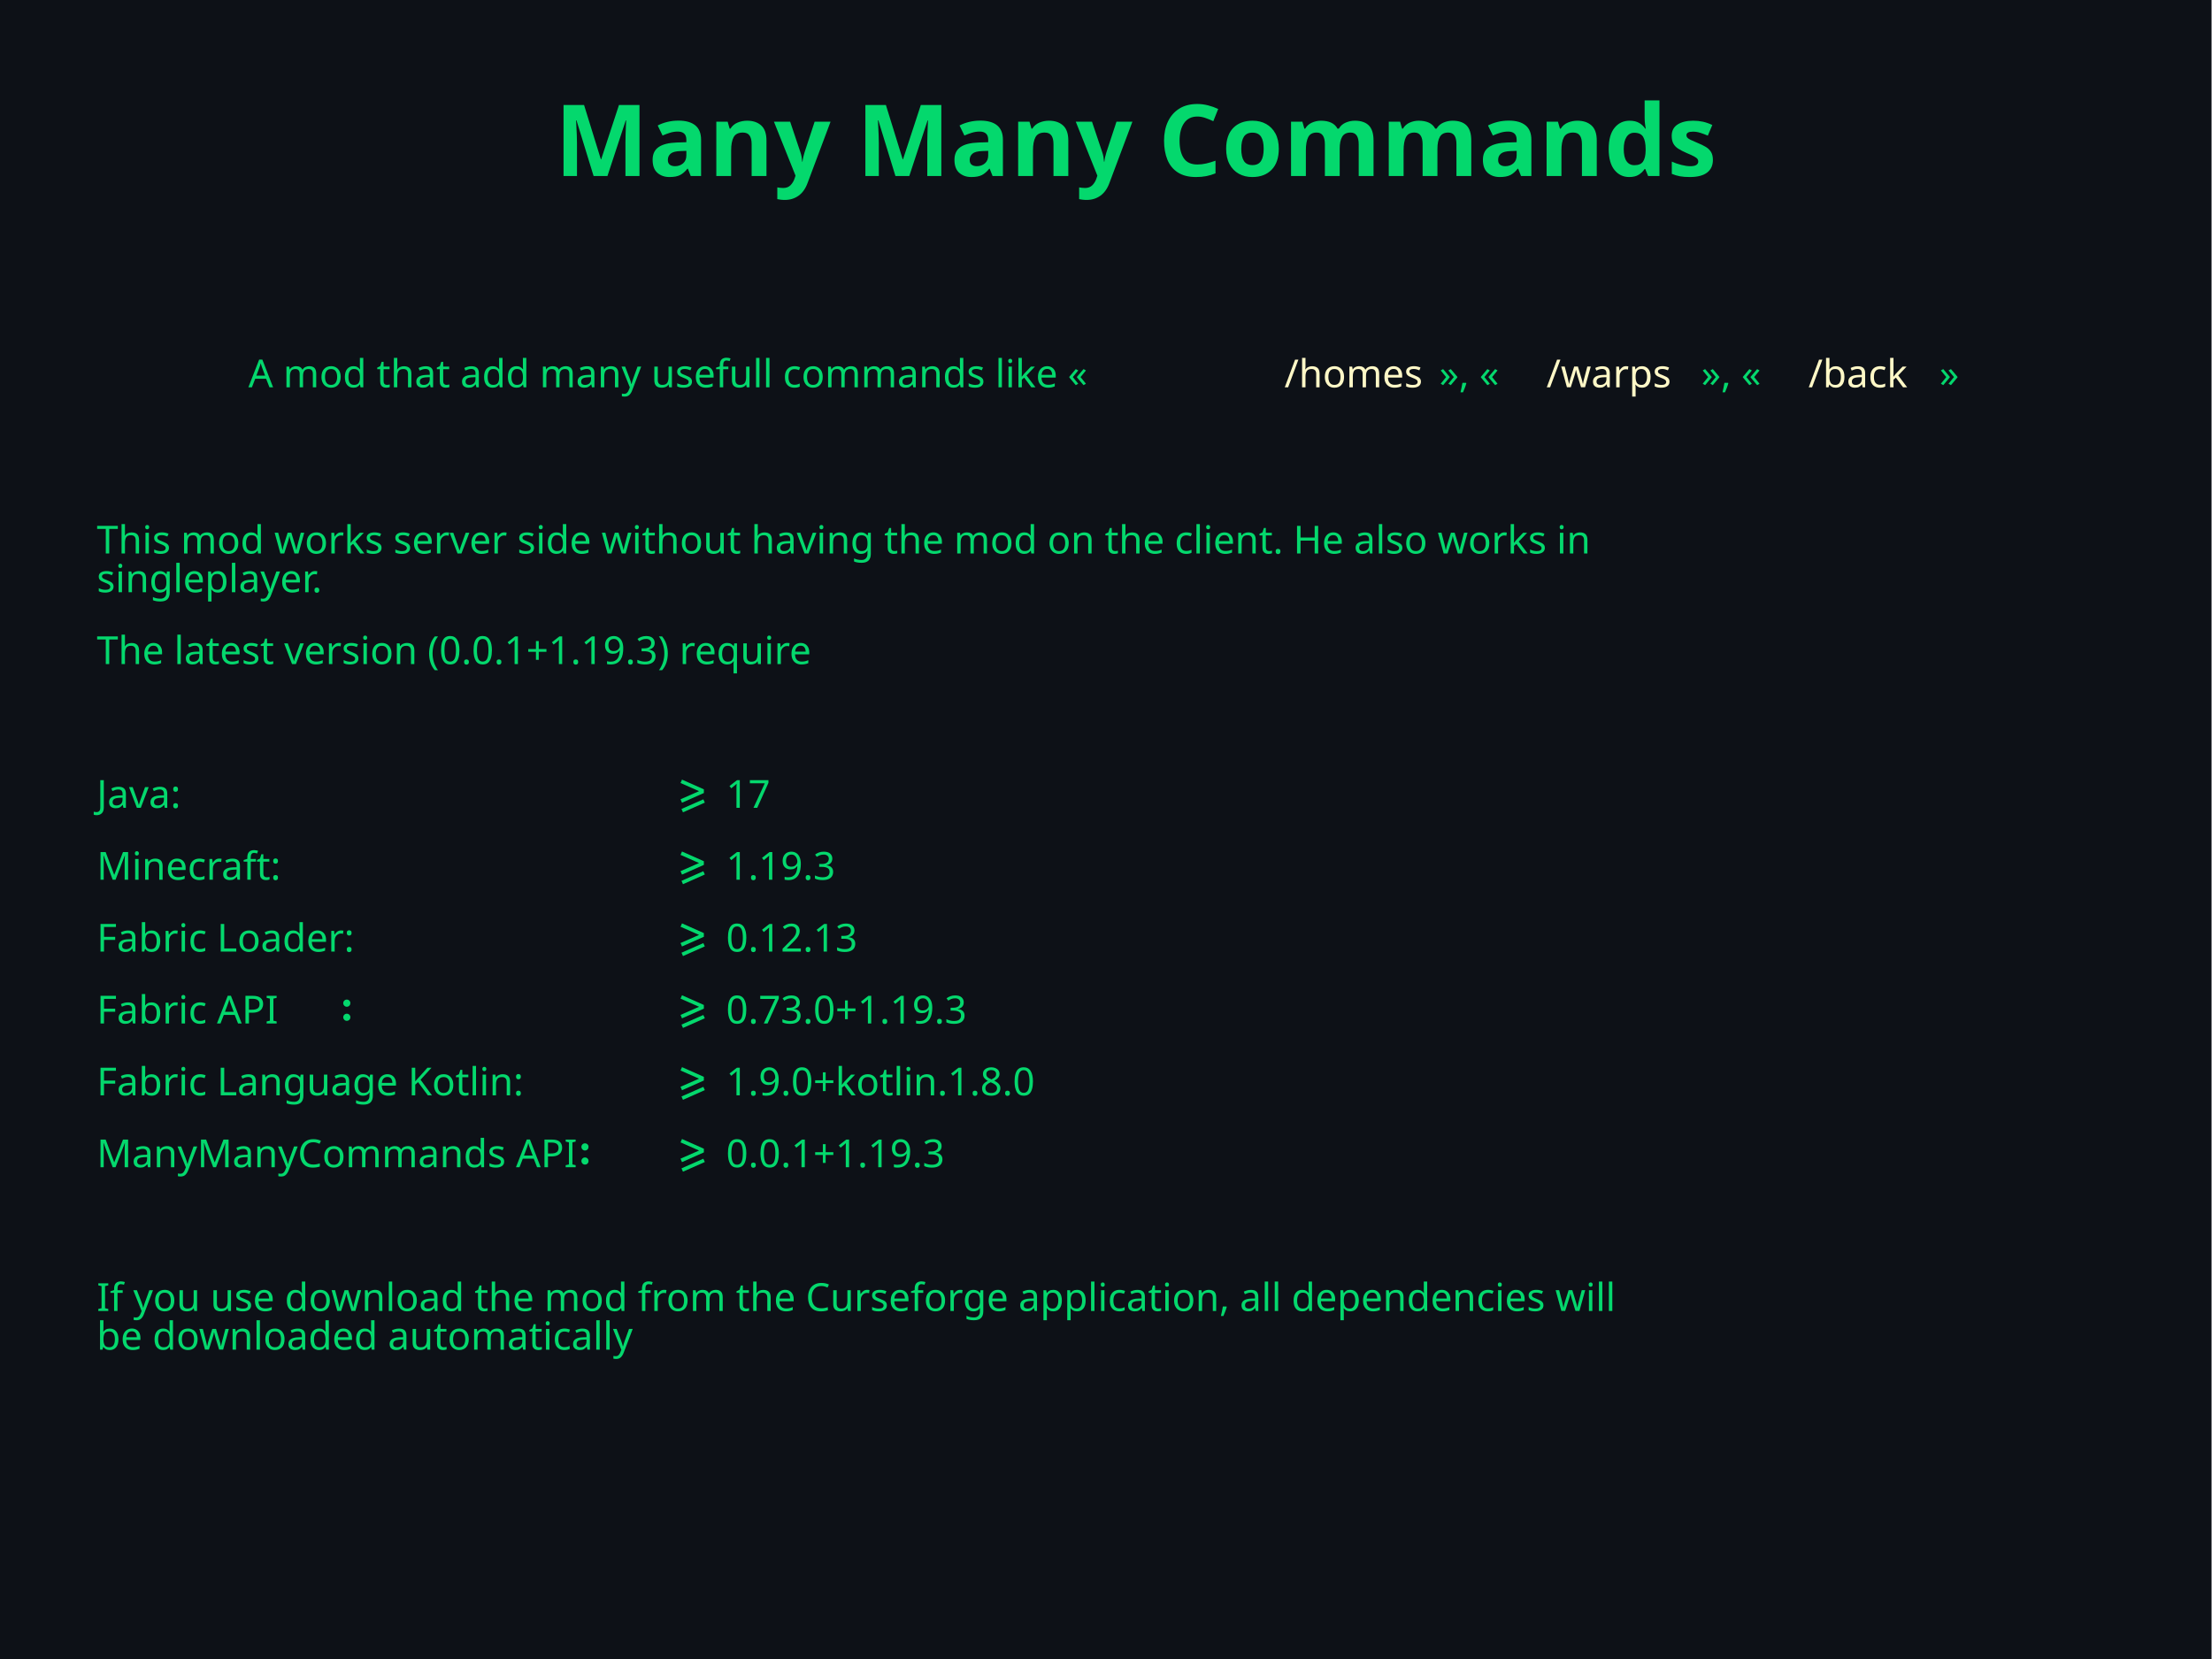
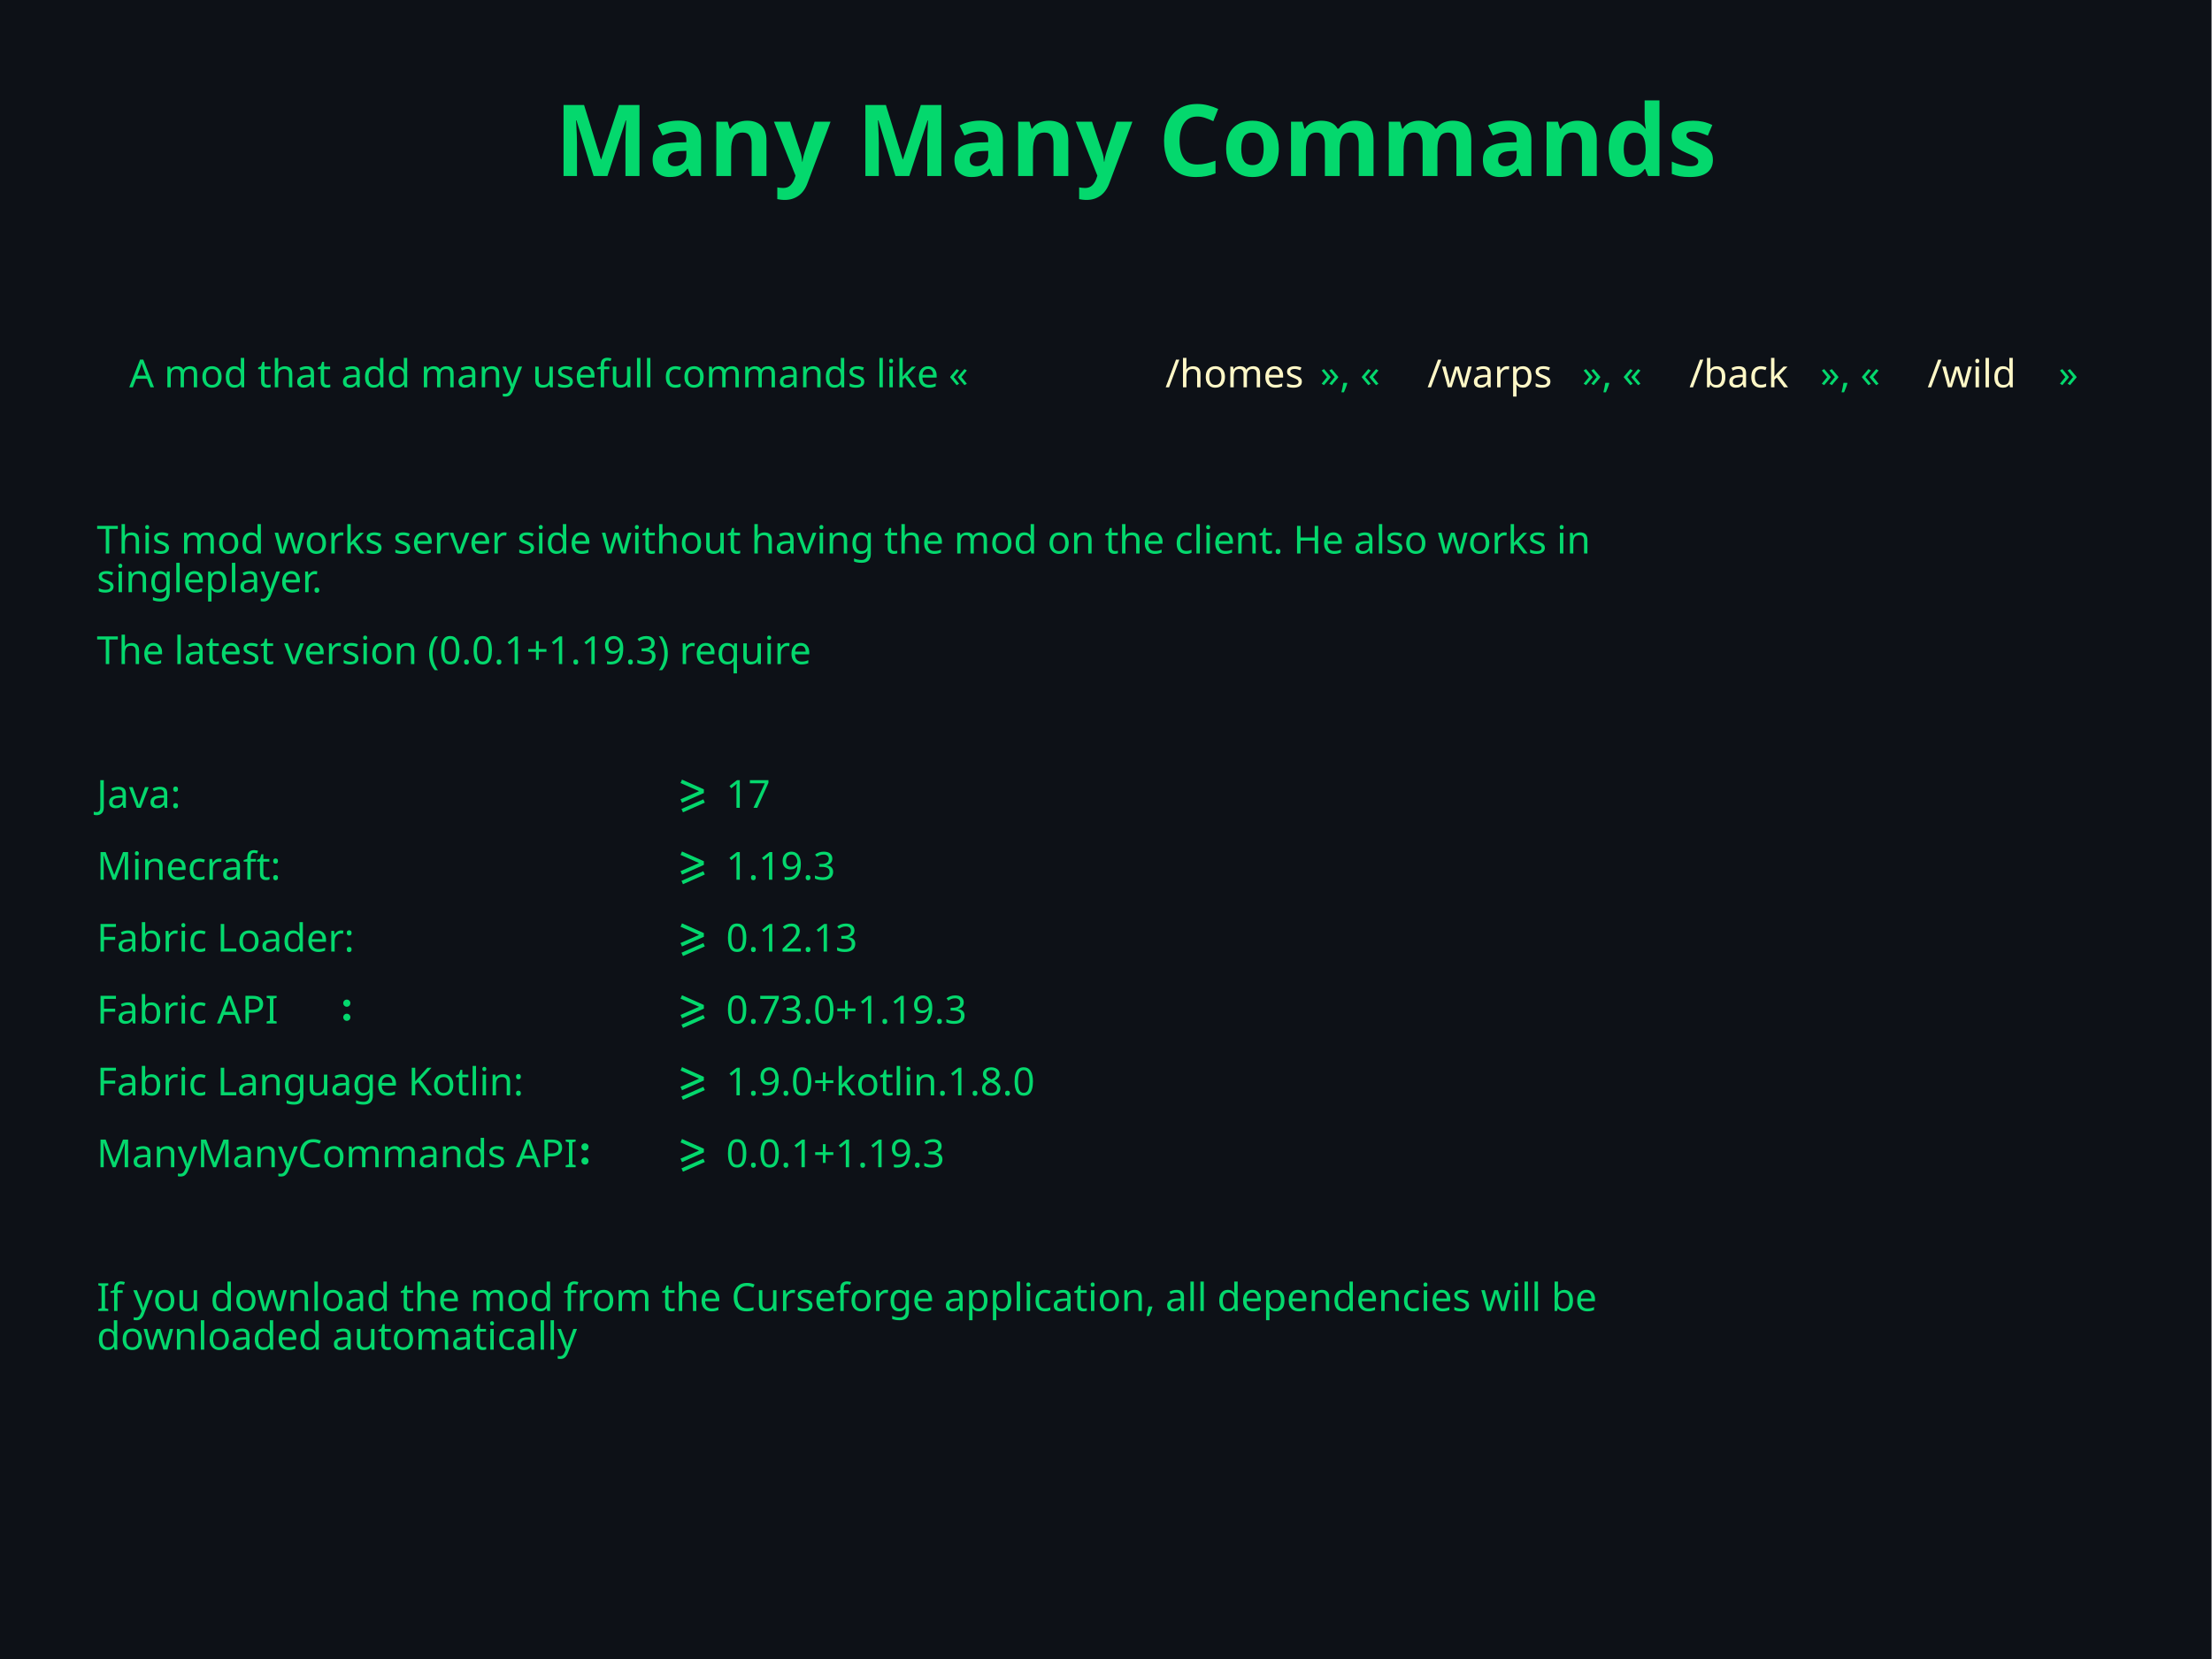
<svg xmlns="http://www.w3.org/2000/svg" width="100%" height="100%" viewBox="0 0 3334 2500" version="1.1" xml:space="preserve" style="fill-rule:evenodd;clip-rule:evenodd;stroke-linejoin:round;stroke-miterlimit:2;">
  <rect id="dark" x="0" y="-416.667" width="3333.33" height="18750" style="fill:#0d1117;" />
  <g transform="matrix(4.16667,0,0,4.16667,-20.8333,-540.289)">
    <text x="40px" y="329.892px" style="font-family:'FiraCode-Medium', 'Fira Code';font-weight:500;font-size:14px;fill:#04d86d;">This mod works server side without having the mod on the client. He also works in</text>
    <text x="40px" y="343.892px" style="font-family:'FiraCode-Medium', 'Fira Code';font-weight:500;font-size:14px;fill:#04d86d;">singleplayer.</text>
    <text x="40px" y="369.892px" style="font-family:'FiraCode-Medium', 'Fira Code';font-weight:500;font-size:14px;fill:#04d86d;">The latest version (0.0.1+1.19.3) require</text>
    <g transform="matrix(14,0,0,14,246.769,421.892)" />
    <g transform="matrix(14,0,0,14,246.769,421.892)" />
    <g transform="matrix(14,0,0,14,255.385,421.892)">
      <path d="M-0.301,-0.221l0.479,-0.21l-0.479,-0.211l0.038,-0.087l0.565,0.251l0,0.095l-0.565,0.251l-0.038,-0.089Zm0.025,0.25l0.564,-0.248l0.039,0.084l-0.565,0.251l-0.038,-0.087Z" style="fill:#04d86d;fill-rule:nonzero;" />
    </g>
    <g transform="matrix(14,0,0,14,255.385,421.892)" />
    <text x="40px" y="421.892px" style="font-family:'FiraCode-Medium', 'Fira Code';font-weight:500;font-size:14px;fill:#04d86d;">Java:                   <tspan x="264px " y="421.892px "> </tspan>17</text>
    <g transform="matrix(14,0,0,14,246.769,447.892)" />
    <g transform="matrix(14,0,0,14,246.769,447.892)" />
    <g transform="matrix(14,0,0,14,255.385,447.892)">
      <path d="M-0.301,-0.221l0.479,-0.21l-0.479,-0.211l0.038,-0.087l0.565,0.251l0,0.095l-0.565,0.251l-0.038,-0.089Zm0.025,0.25l0.564,-0.248l0.039,0.084l-0.565,0.251l-0.038,-0.087Z" style="fill:#04d86d;fill-rule:nonzero;" />
    </g>
    <g transform="matrix(14,0,0,14,255.385,447.892)" />
    <text x="40px" y="447.892px" style="font-family:'FiraCode-Medium', 'Fira Code';font-weight:500;font-size:14px;fill:#04d86d;">Minecraft:              <tspan x="264px " y="447.892px "> </tspan>1.19.3</text>
    <g transform="matrix(14,0,0,14,246.769,473.892)" />
    <g transform="matrix(14,0,0,14,246.769,473.892)" />
    <g transform="matrix(14,0,0,14,255.385,473.892)">
      <path d="M-0.301,-0.221l0.479,-0.21l-0.479,-0.211l0.038,-0.087l0.565,0.251l0,0.095l-0.565,0.251l-0.038,-0.089Zm0.025,0.25l0.564,-0.248l0.039,0.084l-0.565,0.251l-0.038,-0.087Z" style="fill:#04d86d;fill-rule:nonzero;" />
    </g>
    <g transform="matrix(14,0,0,14,255.385,473.892)" />
    <text x="40px" y="473.892px" style="font-family:'FiraCode-Medium', 'Fira Code';font-weight:500;font-size:14px;fill:#04d86d;">Fabric Loader:          <tspan x="264px " y="473.892px "> </tspan>0.12.13</text>
    <g transform="matrix(14,0,0,14,126.154,499.892)">
      <path d="M0.215,-0.525c-0,-0.025 0.009,-0.047 0.027,-0.065c0.017,-0.018 0.039,-0.027 0.065,-0.027c0.026,0 0.048,0.009 0.066,0.027c0.018,0.018 0.026,0.04 0.026,0.065c0,0.025 -0.008,0.047 -0.026,0.065c-0.018,0.019 -0.04,0.028 -0.066,0.028c-0.026,-0 -0.048,-0.009 -0.065,-0.028c-0.018,-0.018 -0.027,-0.04 -0.027,-0.065Zm-0,0.364c-0,-0.025 0.009,-0.046 0.027,-0.064c0.017,-0.018 0.039,-0.027 0.065,-0.027c0.026,-0 0.048,0.009 0.066,0.027c0.018,0.018 0.026,0.039 0.026,0.064c0,0.026 -0.008,0.047 -0.026,0.066c-0.018,0.018 -0.04,0.027 -0.066,0.027c-0.026,-0 -0.048,-0.009 -0.065,-0.027c-0.018,-0.019 -0.027,-0.04 -0.027,-0.066Z" style="fill:#04d86d;fill-rule:nonzero;" />
    </g>
    <g transform="matrix(14,0,0,14,126.154,499.892)" />
    <g transform="matrix(14,0,0,14,246.769,499.892)" />
    <g transform="matrix(14,0,0,14,246.769,499.892)" />
    <g transform="matrix(14,0,0,14,255.385,499.892)">
      <path d="M-0.301,-0.221l0.479,-0.21l-0.479,-0.211l0.038,-0.087l0.565,0.251l0,0.095l-0.565,0.251l-0.038,-0.089Zm0.025,0.25l0.564,-0.248l0.039,0.084l-0.565,0.251l-0.038,-0.087Z" style="fill:#04d86d;fill-rule:nonzero;" />
    </g>
    <g transform="matrix(14,0,0,14,255.385,499.892)" />
    <text x="40px" y="499.892px" style="font-family:'FiraCode-Medium', 'Fira Code';font-weight:500;font-size:14px;fill:#04d86d;">Fabric API<tspan x="134.769px " y="499.892px "> </tspan>
      <tspan x="264px " y="499.892px "> </tspan>0.73.0+1.19.3</text>
    <g transform="matrix(14,0,0,14,246.769,525.892)" />
    <g transform="matrix(14,0,0,14,246.769,525.892)" />
    <g transform="matrix(14,0,0,14,255.385,525.892)">
      <path d="M-0.301,-0.221l0.479,-0.21l-0.479,-0.211l0.038,-0.087l0.565,0.251l0,0.095l-0.565,0.251l-0.038,-0.089Zm0.025,0.25l0.564,-0.248l0.039,0.084l-0.565,0.251l-0.038,-0.087Z" style="fill:#04d86d;fill-rule:nonzero;" />
    </g>
    <g transform="matrix(14,0,0,14,255.385,525.892)" />
    <text x="40px" y="525.892px" style="font-family:'FiraCode-Medium', 'Fira Code';font-weight:500;font-size:14px;fill:#04d86d;">Fabric Language Kotlin: <tspan x="264px " y="525.892px "> </tspan>1.9.0+kotlin.1.8.0</text>
    <g transform="matrix(14,0,0,14,212.308,551.892)">
      <path d="M0.215,-0.525c-0,-0.025 0.009,-0.047 0.027,-0.065c0.017,-0.018 0.039,-0.027 0.065,-0.027c0.026,0 0.048,0.009 0.066,0.027c0.018,0.018 0.026,0.04 0.026,0.065c0,0.025 -0.008,0.047 -0.026,0.065c-0.018,0.019 -0.04,0.028 -0.066,0.028c-0.026,-0 -0.048,-0.009 -0.065,-0.028c-0.018,-0.018 -0.027,-0.04 -0.027,-0.065Zm-0,0.364c-0,-0.025 0.009,-0.046 0.027,-0.064c0.017,-0.018 0.039,-0.027 0.065,-0.027c0.026,-0 0.048,0.009 0.066,0.027c0.018,0.018 0.026,0.039 0.026,0.064c0,0.026 -0.008,0.047 -0.026,0.066c-0.018,0.018 -0.04,0.027 -0.066,0.027c-0.026,-0 -0.048,-0.009 -0.065,-0.027c-0.018,-0.019 -0.027,-0.04 -0.027,-0.066Z" style="fill:#04d86d;fill-rule:nonzero;" />
    </g>
    <g transform="matrix(14,0,0,14,212.308,551.892)" />
    <g transform="matrix(14,0,0,14,246.769,551.892)" />
    <g transform="matrix(14,0,0,14,246.769,551.892)" />
    <g transform="matrix(14,0,0,14,255.385,551.892)">
      <path d="M-0.301,-0.221l0.479,-0.21l-0.479,-0.211l0.038,-0.087l0.565,0.251l0,0.095l-0.565,0.251l-0.038,-0.089Zm0.025,0.25l0.564,-0.248l0.039,0.084l-0.565,0.251l-0.038,-0.087Z" style="fill:#04d86d;fill-rule:nonzero;" />
    </g>
    <g transform="matrix(14,0,0,14,255.385,551.892)" />
    <text x="40px" y="551.892px" style="font-family:'FiraCode-Medium', 'Fira Code';font-weight:500;font-size:14px;fill:#04d86d;">ManyManyCommands API<tspan x="220.923px " y="551.892px "> </tspan>
      <tspan x="264px " y="551.892px "> </tspan>0.0.1+1.19.3</text>
-     <text x="40px" y="603.892px" style="font-family:'FiraCode-Medium', 'Fira Code';font-weight:500;font-size:14px;fill:#04d86d;">If you use download the mod from the Curseforge application, all dependencies will</text>
-     <g transform="matrix(14,0,0,14,272.615,617.892)" />
-     <text x="40px" y="617.892px" style="font-family:'FiraCode-Medium', 'Fira Code';font-weight:500;font-size:14px;fill:#04d86d;">be downloaded automatically</text>
+     <text x="40px" y="603.892px" style="font-family:'FiraCode-Medium', 'Fira Code';font-weight:500;font-size:14px;fill:#04d86d;">If you download the mod from the Curseforge application, all dependencies will be</text>
+     <g transform="matrix(14,0,0,14,246.769,617.892)" />
+     <text x="40px" y="617.892px" style="font-family:'FiraCode-Medium', 'Fira Code';font-weight:500;font-size:14px;fill:#04d86d;">downloaded automatically</text>
  </g>
  <g transform="matrix(4.16667,0,0,4.16667,-20.8333,-790.785)">
-     <text x="94.846px" y="329.892px" style="font-family:'FiraCode-Medium', 'Fira Code';font-weight:500;font-size:14px;fill:#04d86d;">A mod that add many usefull commands like «</text>
-     <text x="469.615px" y="329.892px" style="font-family:'FiraCode-Medium', 'Fira Code';font-weight:500;font-size:14px;fill:#fff8c7;">/homes</text>
-     <text x="525.615px" y="329.892px" style="font-family:'FiraCode-Medium', 'Fira Code';font-weight:500;font-size:14px;fill:#04d86d;">», «</text>
-     <text x="564.385px" y="329.892px" style="font-family:'FiraCode-Medium', 'Fira Code';font-weight:500;font-size:14px;fill:#fff8c7;">/warps</text>
-     <text x="620.385px" y="329.892px" style="font-family:'FiraCode-Medium', 'Fira Code';font-weight:500;font-size:14px;fill:#04d86d;">», «</text>
-     <text x="659.154px" y="329.892px" style="font-family:'FiraCode-Medium', 'Fira Code';font-weight:500;font-size:14px;fill:#fff8c7;">/back</text>
-     <g transform="matrix(14,0,0,14,715.154,329.892)" />
-     <text x="706.538px" y="329.892px" style="font-family:'FiraCode-Medium', 'Fira Code';font-weight:500;font-size:14px;fill:#04d86d;">»</text>
+     <text x="51.769px" y="329.892px" style="font-family:'FiraCode-Medium', 'Fira Code';font-weight:500;font-size:14px;fill:#04d86d;">A mod that add many usefull commands like «</text>
+     <text x="426.538px" y="329.892px" style="font-family:'FiraCode-Medium', 'Fira Code';font-weight:500;font-size:14px;fill:#fff8c7;">/homes</text>
+     <text x="482.538px" y="329.892px" style="font-family:'FiraCode-Medium', 'Fira Code';font-weight:500;font-size:14px;fill:#04d86d;">», «</text>
+     <text x="521.308px" y="329.892px" style="font-family:'FiraCode-Medium', 'Fira Code';font-weight:500;font-size:14px;fill:#fff8c7;">/warps</text>
+     <text x="577.308px" y="329.892px" style="font-family:'FiraCode-Medium', 'Fira Code';font-weight:500;font-size:14px;fill:#04d86d;">», «</text>
+     <text x="616.077px" y="329.892px" style="font-family:'FiraCode-Medium', 'Fira Code';font-weight:500;font-size:14px;fill:#fff8c7;">/back</text>
+     <text x="663.462px" y="329.892px" style="font-family:'FiraCode-Medium', 'Fira Code';font-weight:500;font-size:14px;fill:#04d86d;">», «</text>
+     <text x="702.231px" y="329.892px" style="font-family:'FiraCode-Medium', 'Fira Code';font-weight:500;font-size:14px;fill:#fff8c7;">/wild</text>
+     <g transform="matrix(14,0,0,14,758.231,329.892)" />
+     <text x="749.615px" y="329.892px" style="font-family:'FiraCode-Medium', 'Fira Code';font-weight:500;font-size:14px;fill:#04d86d;">»</text>
  </g>
  <g id="Title" transform="matrix(150,0,0,150,2497.44,265.333)" />
  <text x="835.897px" y="265.333px" style="font-family:'FiraCode-SemiBold', 'Fira Code';font-weight:600;font-size:150px;fill:#04d86d;">Many Many Commands</text>
</svg>
